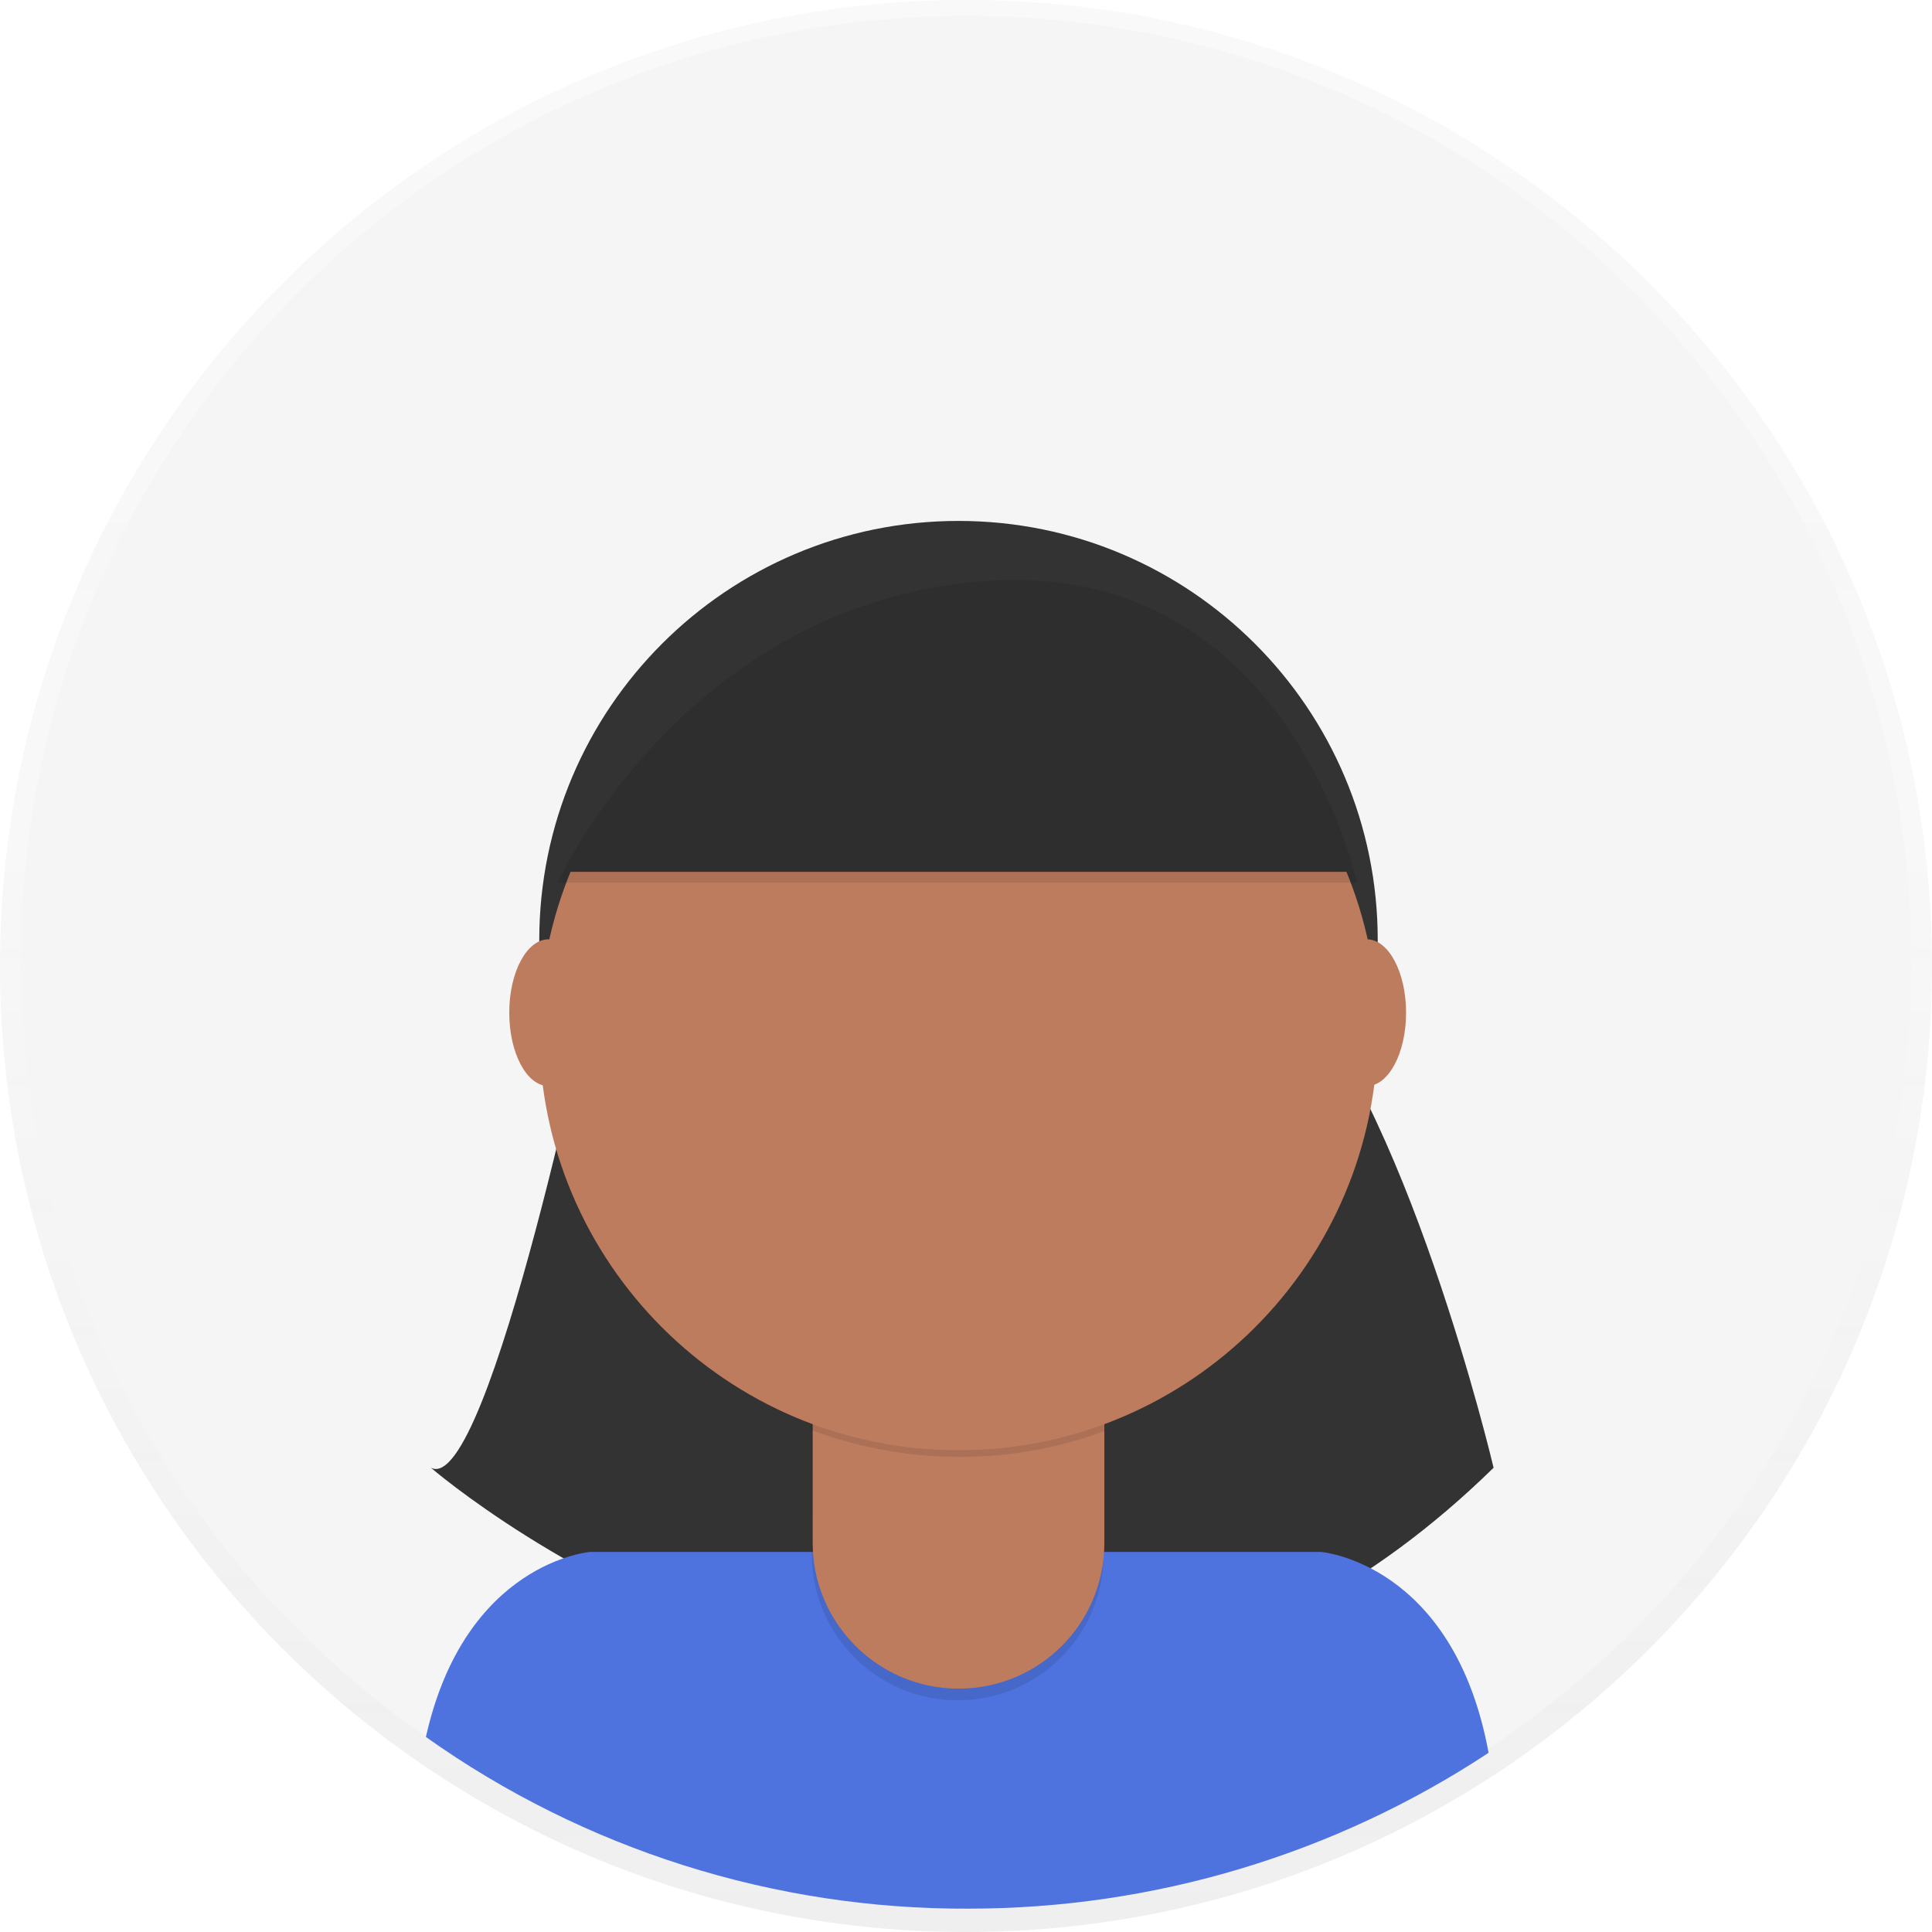
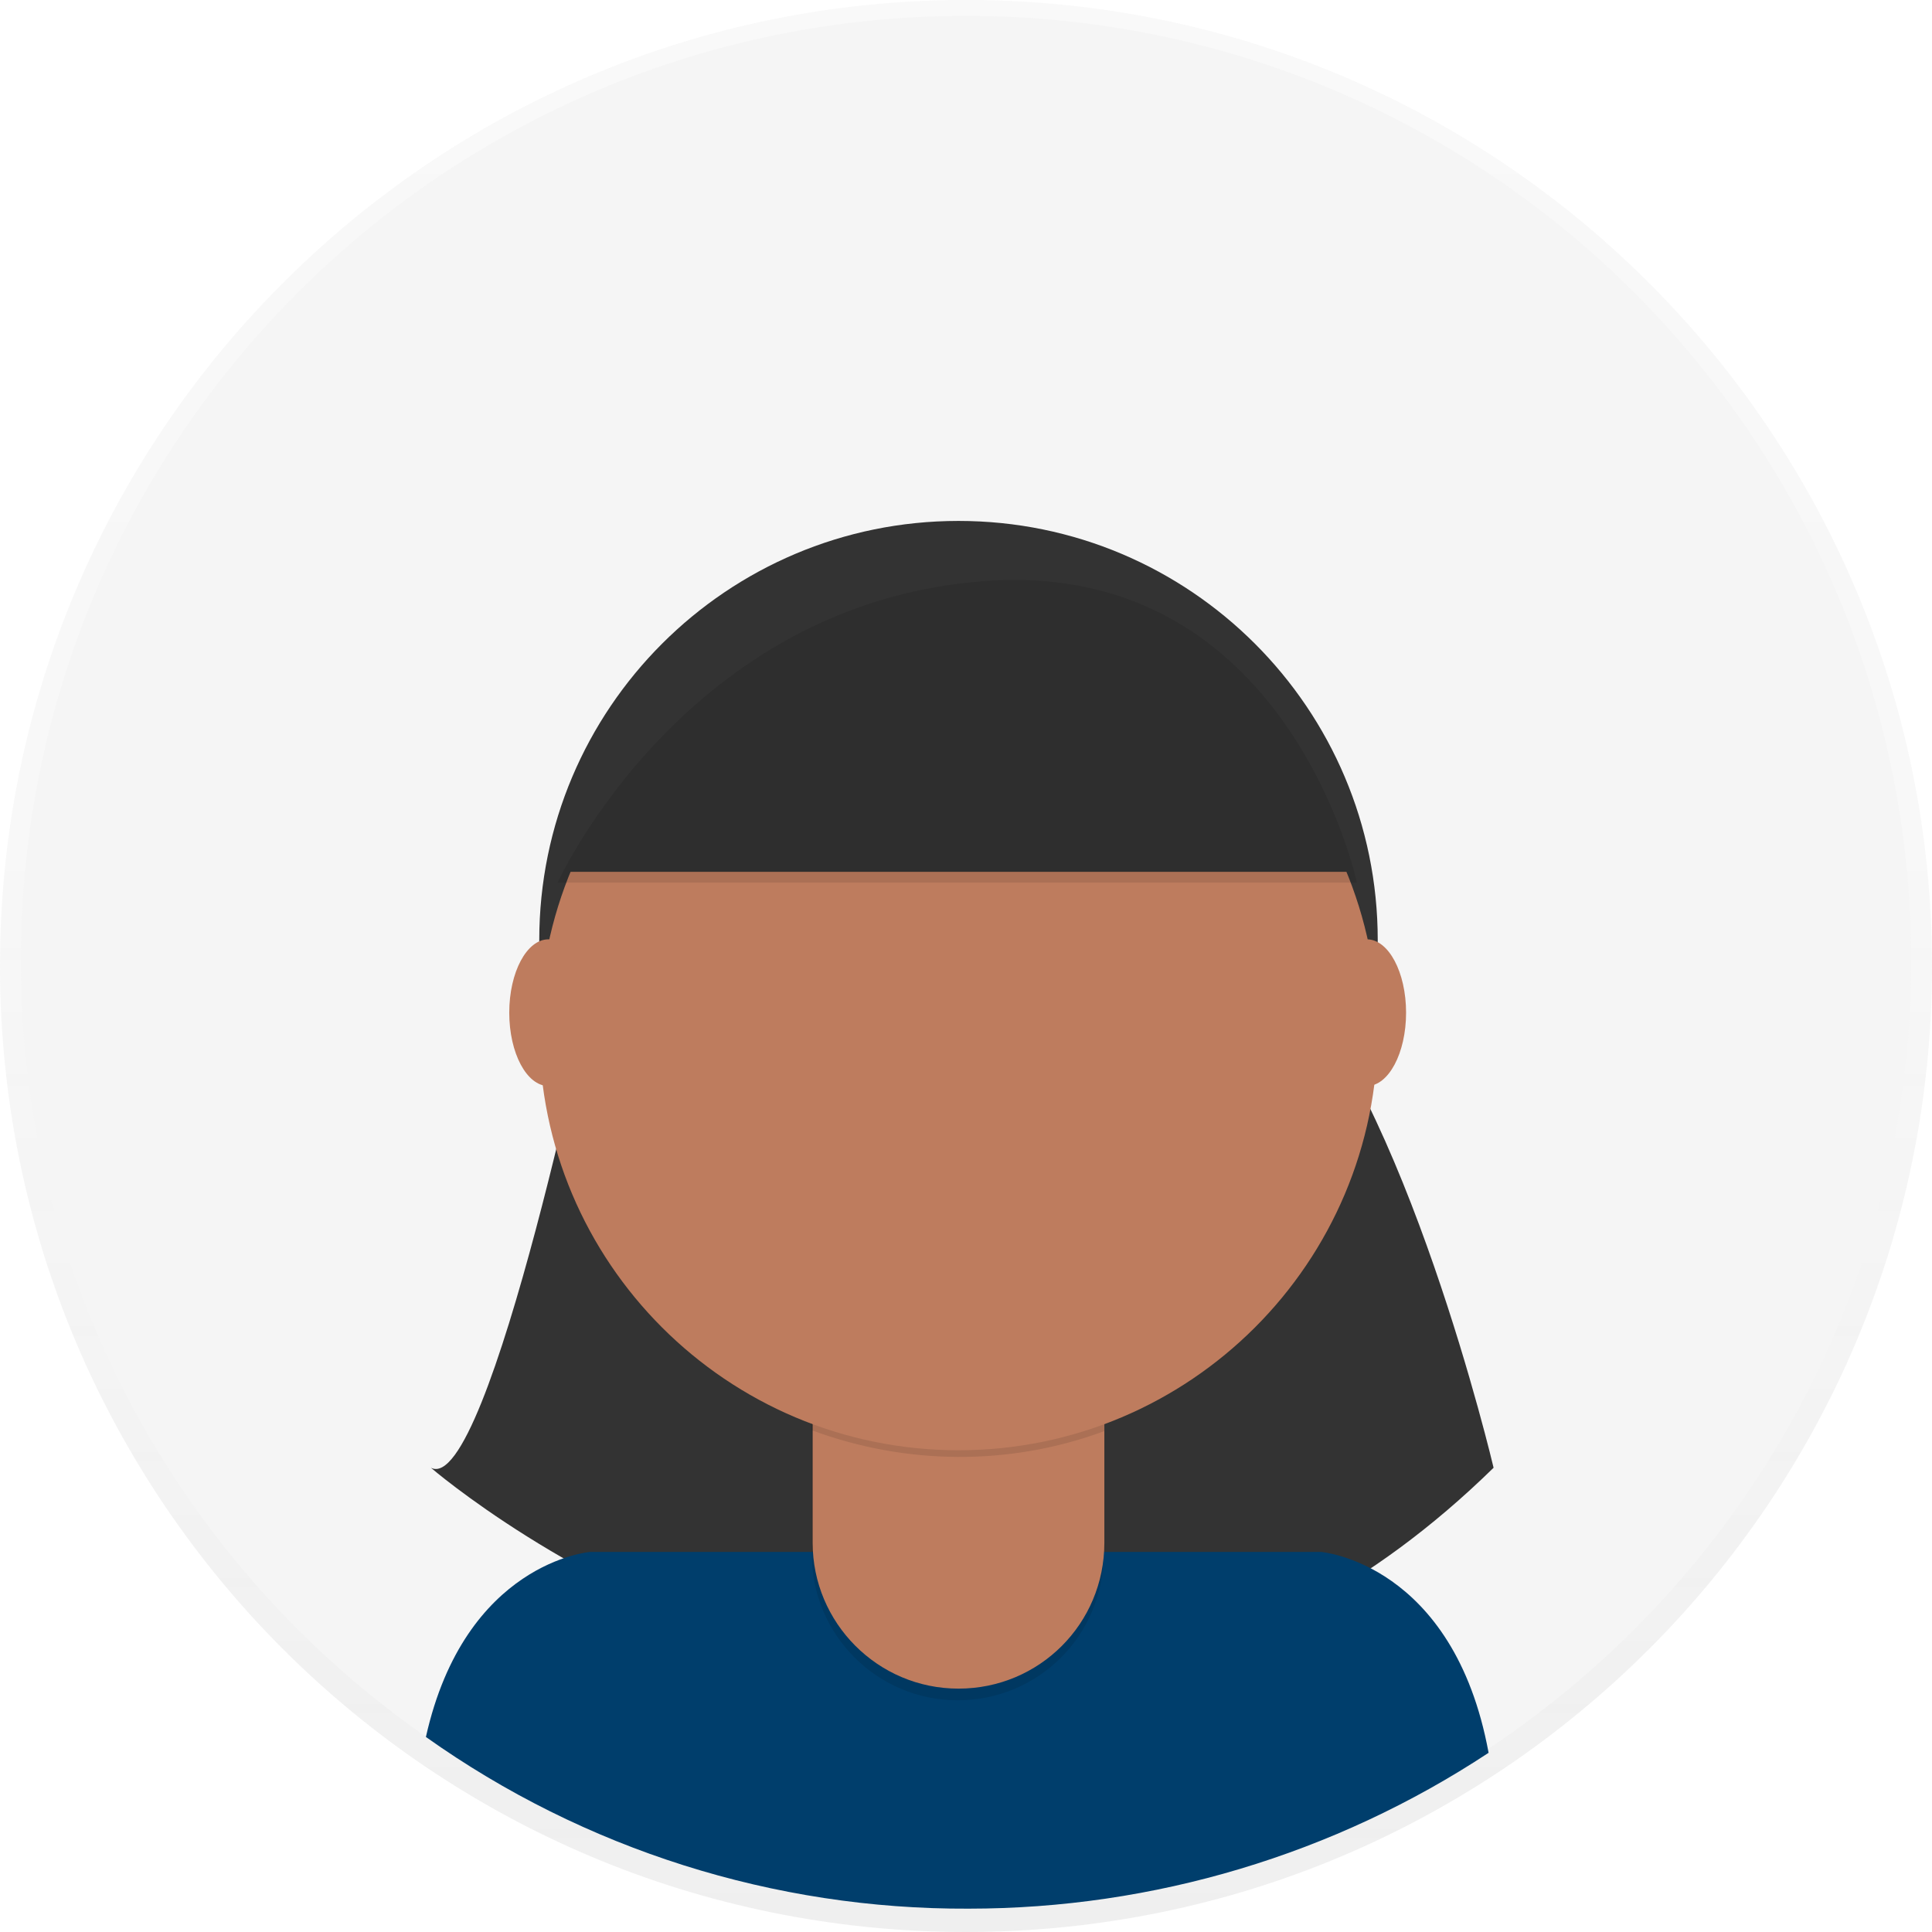
<svg xmlns="http://www.w3.org/2000/svg" version="1.1" id="_x38_8ce59e9-c4b8-4d1d-9d7a-ce0190159aa8" x="0px" y="0px" viewBox="0 0 231.8 231.8" style="enable-background:new 0 0 231.8 231.8;" xml:space="preserve">
  <style type="text/css">
	.st0{opacity:0.5;}
	.st1{fill:url(#SVGID_1_);}
	.st2{fill:#F5F5F5;}
	.st3{fill:#333333;}
- 	.st4{fill:#4E73DF;}
+ 	.st4{fill:#003e6c;}
	.st5{opacity:0.1;enable-background:new    ;}
	.st6{fill:#BE7C5E;}
</style>
  <g class="st0">
    <linearGradient id="SVGID_1_" gradientUnits="userSpaceOnUse" x1="115.89" y1="525.2" x2="115.89" y2="756.98" gradientTransform="matrix(1 0 0 -1 0 756.98)">
      <stop offset="0" style="stop-color:#808080;stop-opacity:0.25" />
      <stop offset="0.54" style="stop-color:#808080;stop-opacity:0.12" />
      <stop offset="1" style="stop-color:#808080;stop-opacity:0.1" />
    </linearGradient>
    <circle class="st1" cx="115.9" cy="115.9" r="115.9" />
  </g>
  <circle class="st2" cx="115.9" cy="115.3" r="113.4" />
  <path class="st3" d="M71.6,116.3c0,0-12.9,63.4-19.9,59.8c0,0,67.7,58.5,127.5,0c0,0-10.5-44.6-25.7-59.8H71.6z" />
  <path class="st4" d="M116.2,229c22.2,0,43.9-6.5,62.4-18.7c-4.2-22.8-20.1-24.1-20.1-24.1H70.8c0,0-15,1.2-19.7,22.2  C70.1,221.9,92.9,229.1,116.2,229z" />
  <circle class="st3" cx="115" cy="112.8" r="50.3" />
  <path class="st5" d="M97.3,158.4h35.1l0,0v28.1c0,9.7-7.8,17.5-17.5,17.5l0,0c-9.7,0-17.5-7.9-17.5-17.5L97.3,158.4L97.3,158.4z" />
  <path class="st6" d="M100.7,157.1h28.4c1.9,0,3.4,1.5,3.4,3.3v0v24.7c0,9.7-7.8,17.5-17.5,17.5l0,0c-9.7,0-17.5-7.9-17.5-17.5v0  v-24.7C97.4,158.6,98.9,157.1,100.7,157.1z" />
  <path class="st5" d="M97.4,171.6c11.3,4.2,23.8,4.3,35.1,0.1v-4.3H97.4V171.6z" />
  <circle class="st6" cx="115" cy="123.7" r="50.3" />
  <path class="st3" d="M66.9,104.6h95.9c0,0-8.2-38.7-44.4-36.2S66.9,104.6,66.9,104.6z" />
  <ellipse class="st6" cx="65.8" cy="121.5" rx="4.7" ry="8.8" />
  <ellipse class="st6" cx="164" cy="121.5" rx="4.7" ry="8.8" />
  <path class="st5" d="M66.9,105.9h95.9c0,0-8.2-38.7-44.4-36.2S66.9,105.9,66.9,105.9z" />
</svg>
